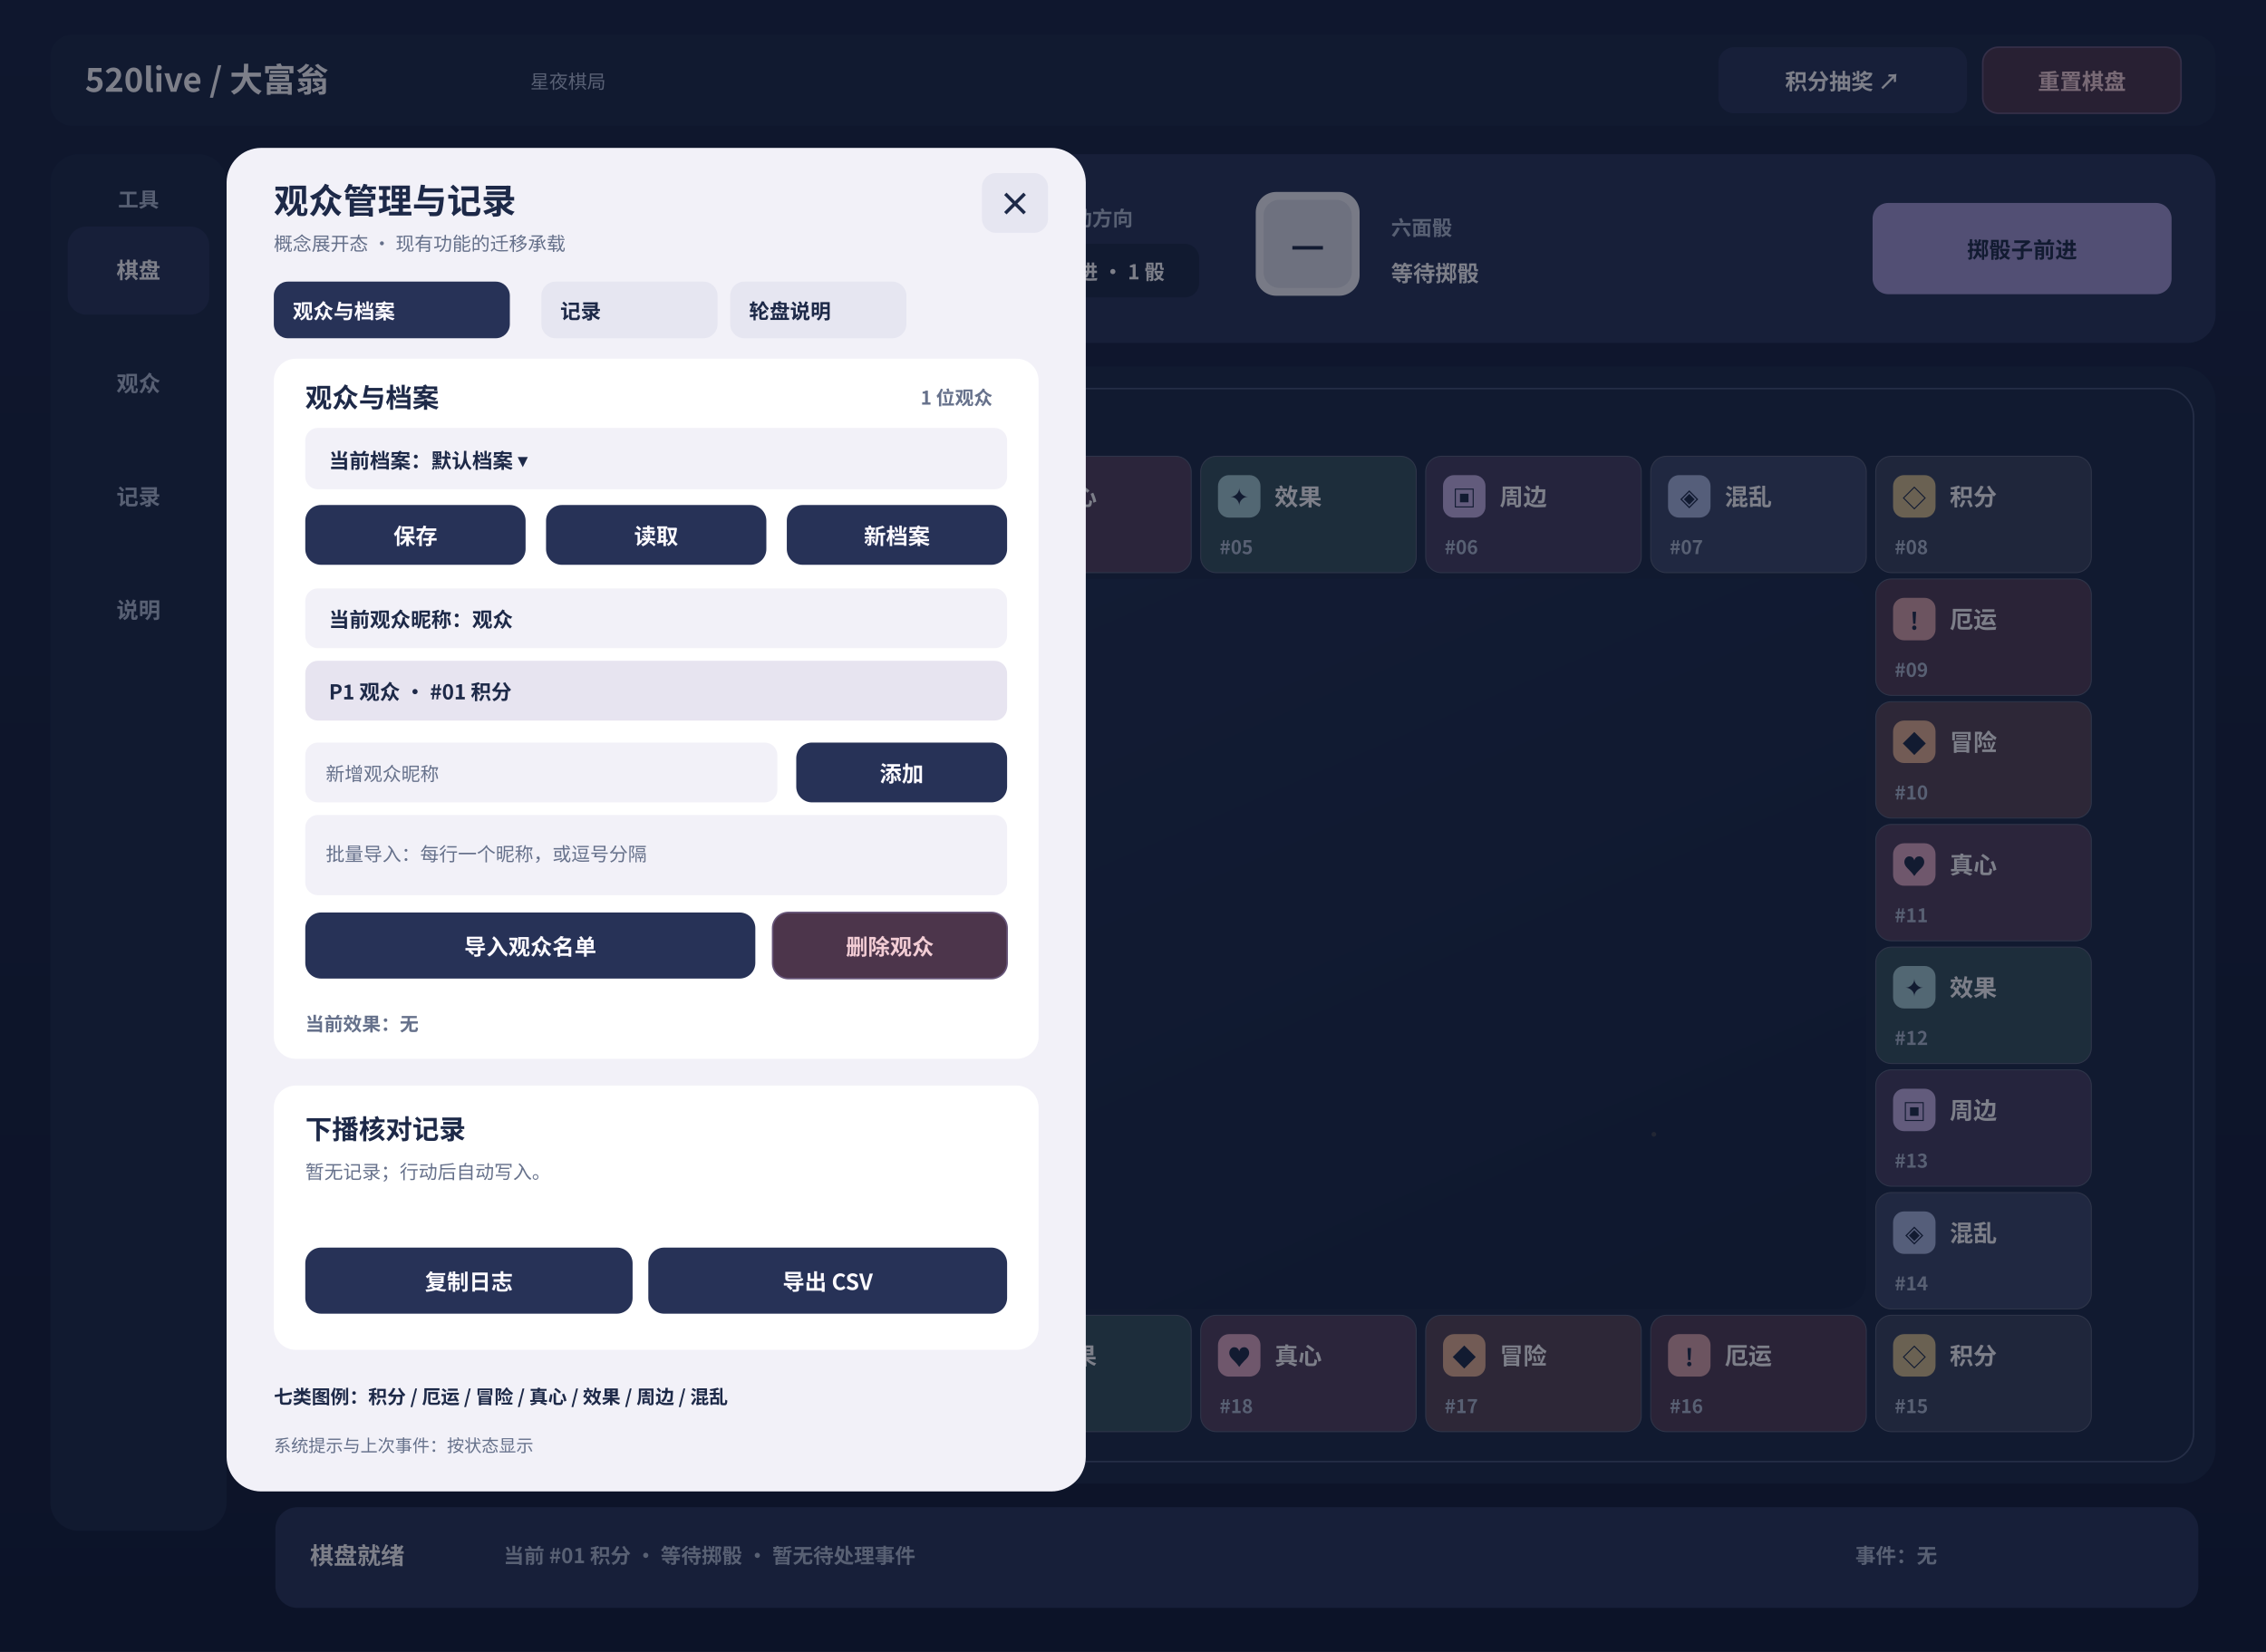
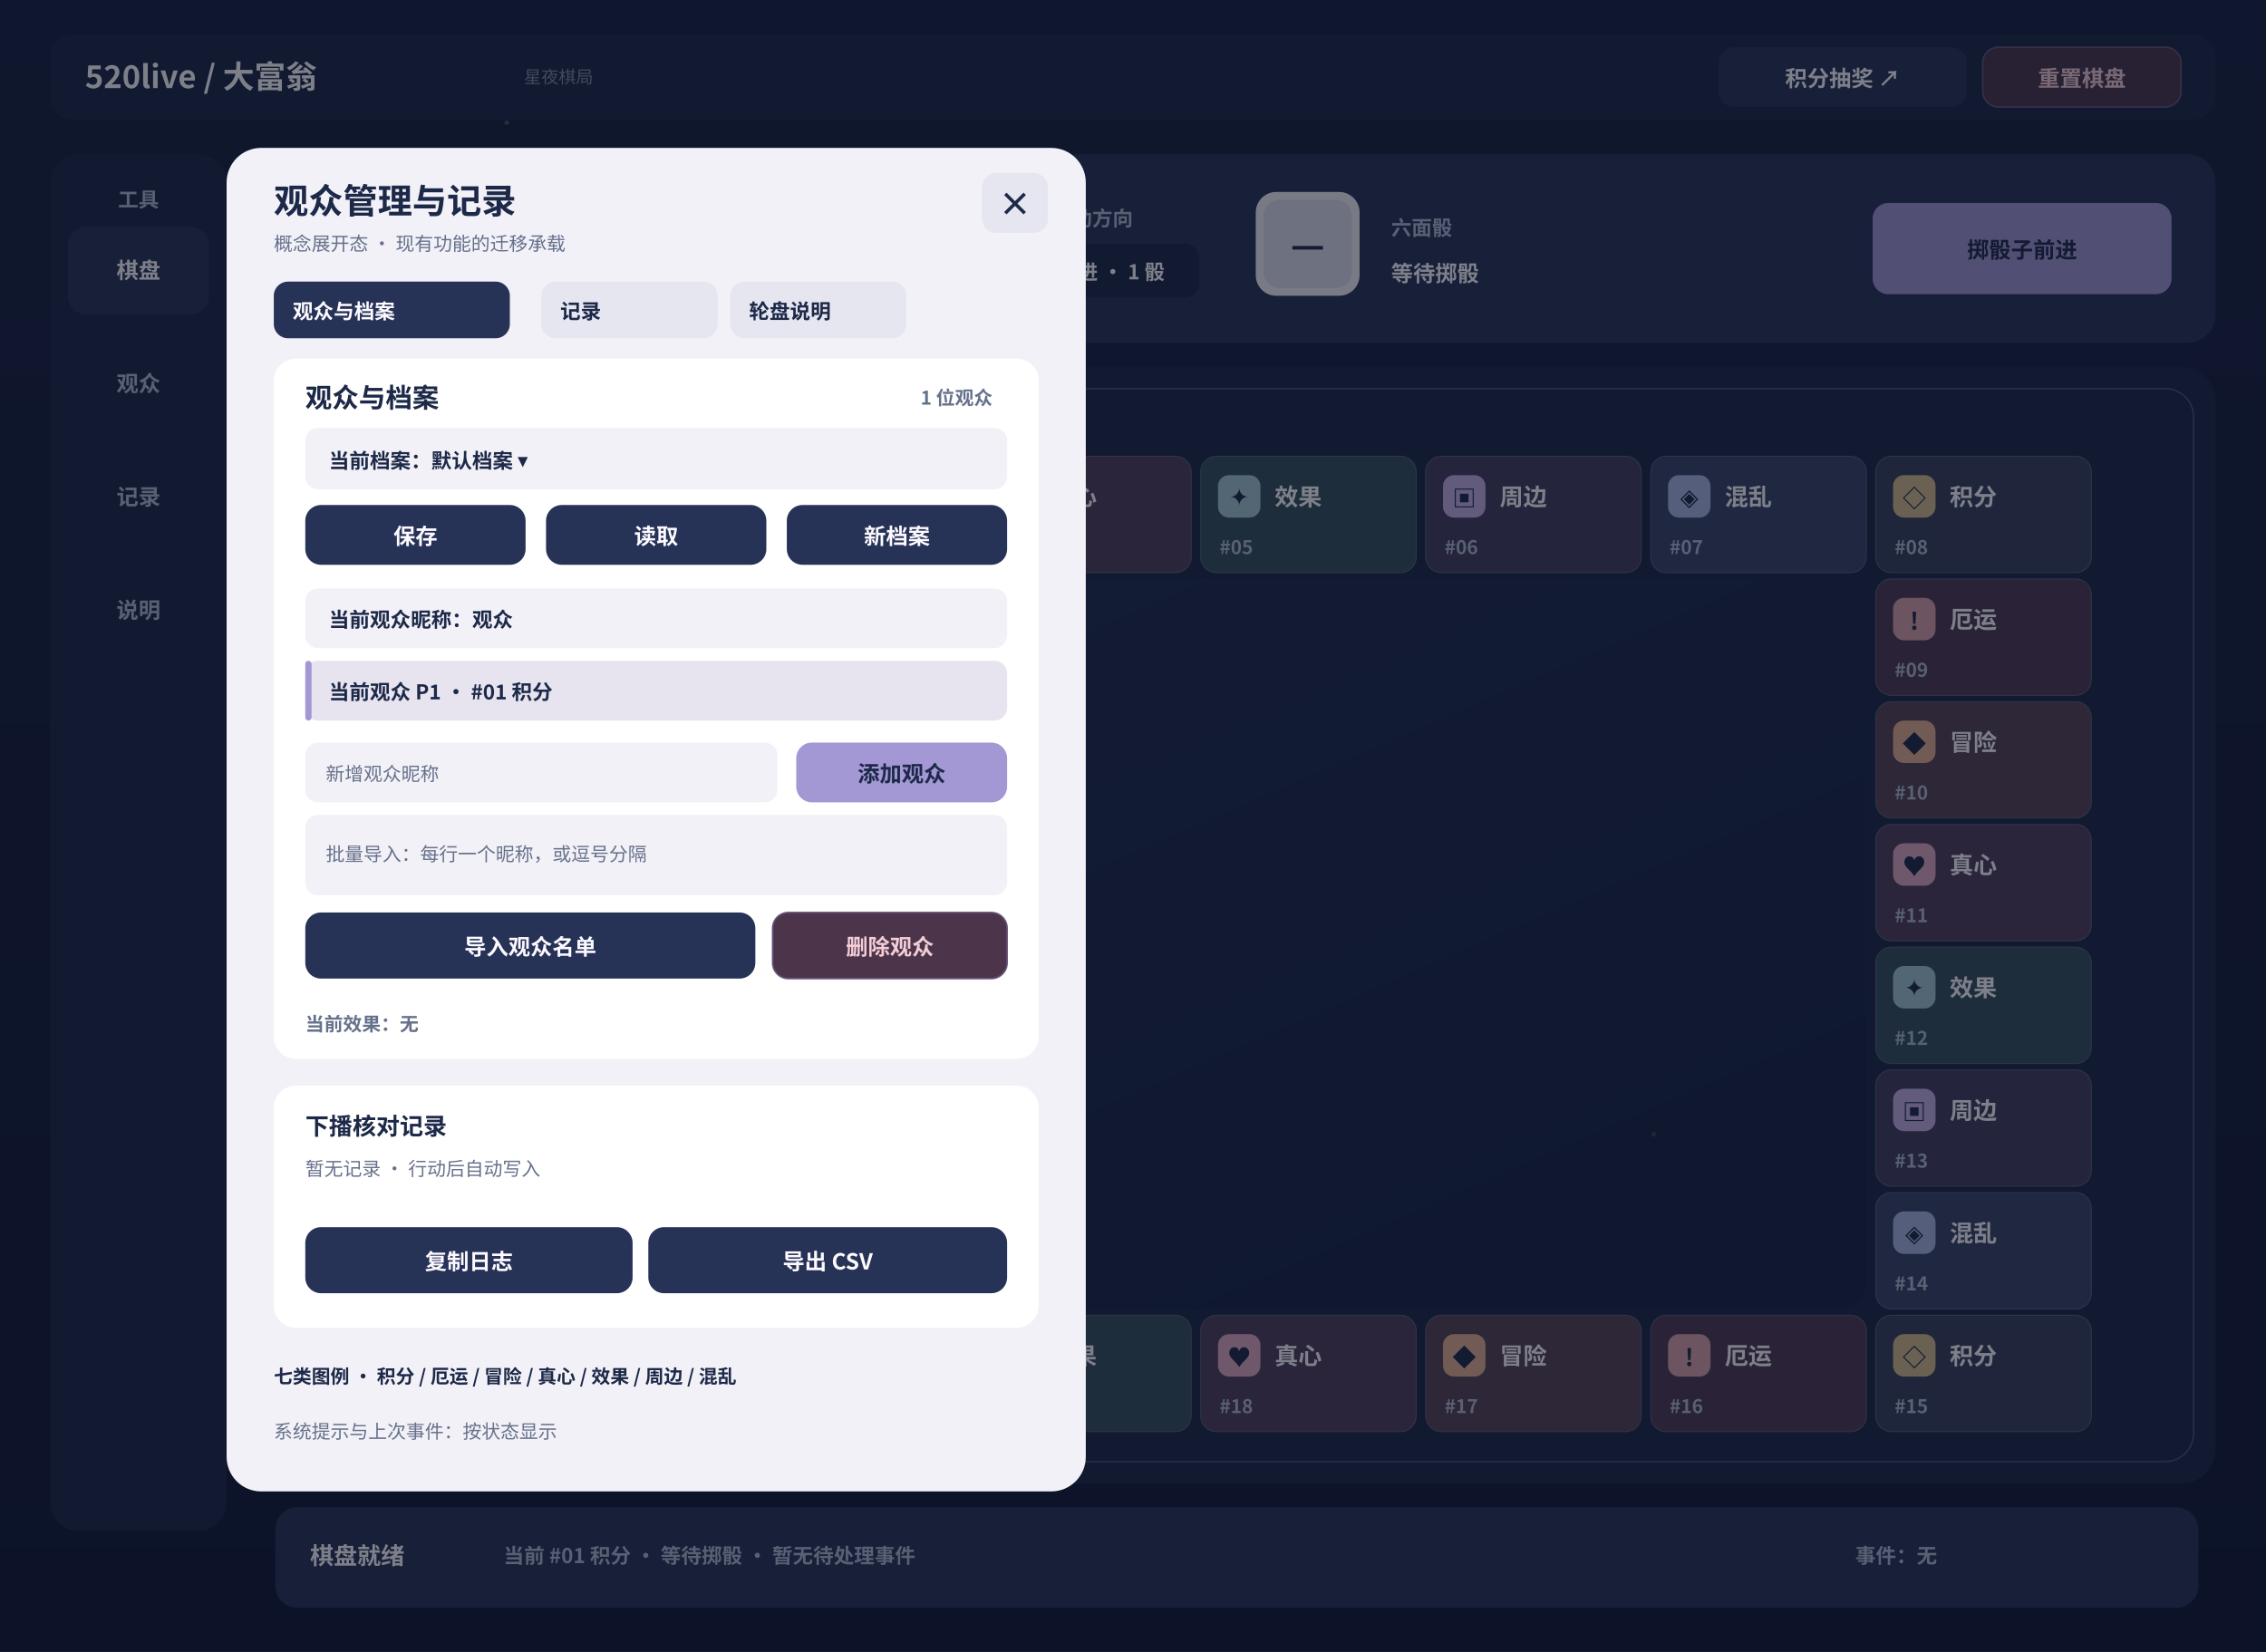
<svg xmlns="http://www.w3.org/2000/svg" width="1440" height="1050" viewBox="0 0 1440 1050" data-design-system="Starry-Luxe-Clear-V2" data-artboard="MON-01-TOOLS-EXPANDED-CONCEPT">
  <style>text { font-family: "Microsoft YaHei", "Noto Sans CJK SC", sans-serif; }</style>
  <defs>
    <linearGradient id="night" x2="0" y2="1">
      <stop stop-color="#172240" />
      <stop offset="1" stop-color="#111A35" />
    </linearGradient>
    <linearGradient id="board-center" x2="0.8" y2="1">
      <stop stop-color="#202D50" />
      <stop offset="1" stop-color="#172341" />
    </linearGradient>
  </defs>
  <rect x="0" y="0" width="1440" height="1050" rx="0" fill="url(#night)" />
  <circle id="ambient-star-1" cx="131" cy="54" r="2" fill="#C9AA76" opacity="0.32" data-role="decoration" />
  <circle id="ambient-star-2" cx="322" cy="78" r="1.5" fill="#C9AA76" opacity="0.32" data-role="decoration" />
  <circle id="ambient-star-3" cx="1031" cy="57" r="1.4" fill="#C9AA76" opacity="0.32" data-role="decoration" />
  <circle id="ambient-star-4" cx="1364" cy="184" r="1.6" fill="#C9AA76" opacity="0.32" data-role="decoration" />
  <circle id="ambient-star-5" cx="95" cy="762" r="1.3" fill="#C9AA76" opacity="0.32" data-role="decoration" />
  <circle id="ambient-star-6" cx="1380" cy="941" r="1.5" fill="#C9AA76" opacity="0.32" data-role="decoration" />
  <g id="MON-HEADER" data-func="MON-F01 MON-F02">
-     <rect x="32" y="22" width="1376" height="58" rx="14" fill="#1B2746" />
-     <text x="54" y="51" fill="#FCFAFF" font-size="21" font-weight="750" text-anchor="start" dominant-baseline="middle">520live  /  大富翁</text>
-     <text x="337" y="52" fill="#AFB9D2" font-size="12" font-weight="500" text-anchor="start" dominant-baseline="middle">星夜棋局</text>
+     <rect x="32" y="22" width="1376" height="54" rx="14" fill="#1B2746" />
+     <text x="54" y="49" fill="#FCFAFF" font-size="20" font-weight="750" text-anchor="start" dominant-baseline="middle">520live  /  大富翁</text>
+     <text x="333" y="49" fill="#AFB9D2" font-size="11" font-weight="500" text-anchor="start" dominant-baseline="middle" opacity="0.68">星夜棋局</text>
  </g>
  <g id="MON-NAV-CARD" data-func="MON-F01" data-state="default" data-role="control">
-     <rect x="1092" y="30" width="158" height="42" rx="10" fill="#273257" />
-     <text x="1171.0" y="52.0" fill="#FCFAFF" font-size="14" font-weight="700" text-anchor="middle" dominant-baseline="middle">积分抽奖 ↗</text>
+     <rect x="1092" y="30" width="158" height="38" rx="10" fill="#273257" />
+     <text x="1171.0" y="50.0" fill="#FCFAFF" font-size="14" font-weight="700" text-anchor="middle" dominant-baseline="middle">积分抽奖 ↗</text>
  </g>
  <g id="MON-RESET" data-func="MON-F02" data-state="default" data-role="control">
-     <rect x="1260" y="30" width="126" height="42" rx="10" fill="#4C354B" stroke="#665478" stroke-width="1" />
-     <text x="1323.0" y="52.0" fill="#F3CDD5" font-size="14" font-weight="700" text-anchor="middle" dominant-baseline="middle">重置棋盘</text>
+     <rect x="1260" y="30" width="126" height="38" rx="10" fill="#4C354B" stroke="#665478" stroke-width="1" />
+     <text x="1323.0" y="50.0" fill="#F3CDD5" font-size="14" font-weight="700" text-anchor="middle" dominant-baseline="middle">重置棋盘</text>
  </g>
  <g id="MON-TOOL-RAIL" data-role="conceptual-disclosure">
    <rect x="32" y="98" width="112" height="875" rx="18" fill="#1B2746" />
    <text x="88" y="127" fill="#AFB9D2" font-size="13" font-weight="600" text-anchor="middle" dominant-baseline="middle">工具</text>
  </g>
  <g id="MON-TOOL-1" data-role="conceptual-disclosure">
    <rect x="43" y="144" width="90" height="56" rx="12" fill="#273257" />
    <text x="88" y="172" fill="#FCFAFF" font-size="14" font-weight="700" text-anchor="middle" dominant-baseline="middle">棋盘</text>
  </g>
  <g id="MON-TOOL-2" data-role="conceptual-disclosure">
    <rect x="43" y="216" width="90" height="56" rx="12" fill="none" />
    <text x="88" y="244" fill="#AFB9D2" font-size="14" font-weight="700" text-anchor="middle" dominant-baseline="middle">观众</text>
  </g>
  <g id="MON-TOOL-3" data-role="conceptual-disclosure">
    <rect x="43" y="288" width="90" height="56" rx="12" fill="none" />
    <text x="88" y="316" fill="#AFB9D2" font-size="14" font-weight="700" text-anchor="middle" dominant-baseline="middle">记录</text>
  </g>
  <g id="MON-TOOL-4" data-role="conceptual-disclosure">
    <rect x="43" y="360" width="90" height="56" rx="12" fill="none" />
    <text x="88" y="388" fill="#AFB9D2" font-size="14" font-weight="700" text-anchor="middle" dominant-baseline="middle">说明</text>
  </g>
  <g id="MON-TURN-CONTROLS" data-func="MON-F07 MON-F08 MON-F11 MON-F12">
    <rect x="160" y="98" width="1248" height="120" rx="18" fill="#273257" />
    <text x="190" y="129" fill="#AFB9D2" font-size="13" font-weight="650" text-anchor="start" dominant-baseline="middle">当前回合</text>
    <text x="190" y="166" fill="#FCFAFF" font-size="27" font-weight="750" text-anchor="start" dominant-baseline="middle">观众 · 第 1 回合</text>
    <text x="488" y="139" fill="#AFB9D2" font-size="13" font-weight="600" text-anchor="start" dominant-baseline="middle">当前位置</text>
    <text x="488" y="170" fill="#FCFAFF" font-size="18" font-weight="700" text-anchor="start" dominant-baseline="middle">#01  积分</text>
    <text x="668" y="139" fill="#AFB9D2" font-size="13" font-weight="600" text-anchor="start" dominant-baseline="middle">移动方向</text>
  </g>
  <g id="MON-DIRECTION" data-func="MON-F08 MON-F12" data-state="default" data-role="status-not-clickable">
    <rect x="650" y="155" width="112" height="34" rx="9" fill="#1B2746" />
    <text x="706" y="173" fill="#FCFAFF" font-size="13" font-weight="650" text-anchor="middle" dominant-baseline="middle">前进 · 1 骰</text>
  </g>
  <g id="MON-DICE-VISUAL" data-state="ready" data-role="die-symbol">
    <rect x="798" y="122" width="66" height="66" rx="13" fill="#F2F1F8" />
    <rect x="803" y="127" width="56" height="56" rx="10" fill="#DDDDEA" />
    <text x="831" y="156" fill="#1D2948" font-size="24" font-weight="700" text-anchor="middle" dominant-baseline="middle">—</text>
  </g>
  <g id="MON-DICE-RESULT" data-func="MON-F07" data-state="ready" data-role="status-not-clickable">
    <text x="884" y="145" fill="#AFB9D2" font-size="13" font-weight="600" text-anchor="start" dominant-baseline="middle">六面骰</text>
    <text x="884" y="174" fill="#FCFAFF" font-size="14" font-weight="650" text-anchor="start" dominant-baseline="middle">等待掷骰</text>
  </g>
  <g id="MON-ACTION-ROLL" data-func="MON-F08 MON-F11" data-state="ready" data-role="control">
    <rect x="1190" y="129" width="190" height="58" rx="10" fill="#A397D4" />
    <text x="1285.0" y="159.0" fill="#1D2948" font-size="14" font-weight="700" text-anchor="middle" dominant-baseline="middle">掷骰子前进</text>
  </g>
  <g id="MON-BOARD" data-func="MON-F09 MON-F10 MON-F11" data-state="ready">
    <rect x="160" y="233" width="1248" height="710" rx="22" fill="#1B2746" />
    <rect x="174" y="247" width="1220" height="682" rx="18" fill="none" stroke="#455273" stroke-width="1" />
    <text x="191" y="262" fill="#AFB9D2" font-size="14" font-weight="650" text-anchor="start" dominant-baseline="middle">28 格环形棋盘</text>
  </g>
  <g id="MON-CELL-01" data-func="MON-F09 MON-F11" data-state="current" data-role="board-cell">
    <rect x="191" y="290" width="137" height="74" rx="10" fill="#39415C" stroke="#C9AA76" stroke-width="2" />
    <rect x="202" y="302" width="27" height="27" rx="7" fill="#D5BD8D" />
    <text x="215.5" y="317" fill="#1D2948" font-size="15" font-weight="800" text-anchor="middle" dominant-baseline="middle">◇</text>
    <text x="238" y="316" fill="#FCFAFF" font-size="15" font-weight="720" text-anchor="start" dominant-baseline="middle">积分</text>
    <text x="203" y="348" fill="#AFB9D2" font-size="12" font-weight="620" text-anchor="start" dominant-baseline="middle">#01</text>
    <g id="MON-PLAYER-TOKEN-1" data-func="MON-F10" data-state="standing" data-role="player-token">
      <circle cx="303" cy="344" r="15" fill="#C9AA76" stroke="#F2F1F8" stroke-width="2" />
      <text x="303" y="345" fill="#1D2948" font-size="10" font-weight="800" text-anchor="middle" dominant-baseline="middle">P1</text>
    </g>
  </g>
  <g id="MON-CELL-02" data-func="MON-F09 MON-F11" data-state="normal" data-role="board-cell">
    <rect x="334" y="290" width="137" height="74" rx="10" fill="#503A53" stroke="#596079" stroke-width="0.6" />
    <rect x="345" y="302" width="27" height="27" rx="7" fill="#D9A1AA" />
    <text x="358.5" y="317" fill="#1D2948" font-size="15" font-weight="800" text-anchor="middle" dominant-baseline="middle">!</text>
    <text x="381" y="316" fill="#FCFAFF" font-size="15" font-weight="720" text-anchor="start" dominant-baseline="middle">厄运</text>
    <text x="346" y="348" fill="#AFB9D2" font-size="12" font-weight="620" text-anchor="start" dominant-baseline="middle">#02</text>
  </g>
  <g id="MON-CELL-03" data-func="MON-F09 MON-F11" data-state="normal" data-role="board-cell">
    <rect x="477" y="290" width="137" height="74" rx="10" fill="#554353" stroke="#596079" stroke-width="0.6" />
    <rect x="488" y="302" width="27" height="27" rx="7" fill="#E5B092" />
    <text x="501.5" y="317" fill="#1D2948" font-size="15" font-weight="800" text-anchor="middle" dominant-baseline="middle">◆</text>
    <text x="524" y="316" fill="#FCFAFF" font-size="15" font-weight="720" text-anchor="start" dominant-baseline="middle">冒险</text>
    <text x="489" y="348" fill="#AFB9D2" font-size="12" font-weight="620" text-anchor="start" dominant-baseline="middle">#03</text>
  </g>
  <g id="MON-CELL-04" data-func="MON-F09 MON-F11" data-state="normal" data-role="board-cell">
    <rect x="620" y="290" width="137" height="74" rx="10" fill="#513F5D" stroke="#596079" stroke-width="0.6" />
    <rect x="631" y="302" width="27" height="27" rx="7" fill="#E0A7C2" />
    <text x="644.5" y="317" fill="#1D2948" font-size="15" font-weight="800" text-anchor="middle" dominant-baseline="middle">♥</text>
    <text x="667" y="316" fill="#FCFAFF" font-size="15" font-weight="720" text-anchor="start" dominant-baseline="middle">真心</text>
    <text x="632" y="348" fill="#AFB9D2" font-size="12" font-weight="620" text-anchor="start" dominant-baseline="middle">#04</text>
  </g>
  <g id="MON-CELL-05" data-func="MON-F09 MON-F11" data-state="normal" data-role="board-cell">
    <rect x="763" y="290" width="137" height="74" rx="10" fill="#35505D" stroke="#596079" stroke-width="0.6" />
    <rect x="774" y="302" width="27" height="27" rx="7" fill="#A4C8D0" />
    <text x="787.5" y="317" fill="#1D2948" font-size="15" font-weight="800" text-anchor="middle" dominant-baseline="middle">✦</text>
    <text x="810" y="316" fill="#FCFAFF" font-size="15" font-weight="720" text-anchor="start" dominant-baseline="middle">效果</text>
    <text x="775" y="348" fill="#AFB9D2" font-size="12" font-weight="620" text-anchor="start" dominant-baseline="middle">#05</text>
  </g>
  <g id="MON-CELL-06" data-func="MON-F09 MON-F11" data-state="normal" data-role="board-cell">
    <rect x="906" y="290" width="137" height="74" rx="10" fill="#443C61" stroke="#596079" stroke-width="0.6" />
    <rect x="917" y="302" width="27" height="27" rx="7" fill="#C5AFE3" />
    <text x="930.5" y="317" fill="#1D2948" font-size="15" font-weight="800" text-anchor="middle" dominant-baseline="middle">▣</text>
    <text x="953" y="316" fill="#FCFAFF" font-size="15" font-weight="720" text-anchor="start" dominant-baseline="middle">周边</text>
    <text x="918" y="348" fill="#AFB9D2" font-size="12" font-weight="620" text-anchor="start" dominant-baseline="middle">#06</text>
  </g>
  <g id="MON-CELL-07" data-func="MON-F09 MON-F11" data-state="normal" data-role="board-cell">
    <rect x="1049" y="290" width="137" height="74" rx="10" fill="#3B4668" stroke="#596079" stroke-width="0.6" />
    <rect x="1060" y="302" width="27" height="27" rx="7" fill="#A9B5E0" />
    <text x="1073.5" y="317" fill="#1D2948" font-size="15" font-weight="800" text-anchor="middle" dominant-baseline="middle">◈</text>
    <text x="1096" y="316" fill="#FCFAFF" font-size="15" font-weight="720" text-anchor="start" dominant-baseline="middle">混乱</text>
    <text x="1061" y="348" fill="#AFB9D2" font-size="12" font-weight="620" text-anchor="start" dominant-baseline="middle">#07</text>
  </g>
  <g id="MON-CELL-08" data-func="MON-F09 MON-F11" data-state="normal" data-role="board-cell">
    <rect x="1192" y="290" width="137" height="74" rx="10" fill="#39415C" stroke="#596079" stroke-width="0.6" />
    <rect x="1203" y="302" width="27" height="27" rx="7" fill="#D5BD8D" />
    <text x="1216.5" y="317" fill="#1D2948" font-size="15" font-weight="800" text-anchor="middle" dominant-baseline="middle">◇</text>
    <text x="1239" y="316" fill="#FCFAFF" font-size="15" font-weight="720" text-anchor="start" dominant-baseline="middle">积分</text>
    <text x="1204" y="348" fill="#AFB9D2" font-size="12" font-weight="620" text-anchor="start" dominant-baseline="middle">#08</text>
  </g>
  <g id="MON-CELL-09" data-func="MON-F09 MON-F11" data-state="normal" data-role="board-cell">
    <rect x="1192" y="368" width="137" height="74" rx="10" fill="#503A53" stroke="#596079" stroke-width="0.6" />
    <rect x="1203" y="380" width="27" height="27" rx="7" fill="#D9A1AA" />
    <text x="1216.5" y="395" fill="#1D2948" font-size="15" font-weight="800" text-anchor="middle" dominant-baseline="middle">!</text>
    <text x="1239" y="394" fill="#FCFAFF" font-size="15" font-weight="720" text-anchor="start" dominant-baseline="middle">厄运</text>
    <text x="1204" y="426" fill="#AFB9D2" font-size="12" font-weight="620" text-anchor="start" dominant-baseline="middle">#09</text>
  </g>
  <g id="MON-CELL-10" data-func="MON-F09 MON-F11" data-state="normal" data-role="board-cell">
    <rect x="1192" y="446" width="137" height="74" rx="10" fill="#554353" stroke="#596079" stroke-width="0.6" />
    <rect x="1203" y="458" width="27" height="27" rx="7" fill="#E5B092" />
    <text x="1216.5" y="473" fill="#1D2948" font-size="15" font-weight="800" text-anchor="middle" dominant-baseline="middle">◆</text>
    <text x="1239" y="472" fill="#FCFAFF" font-size="15" font-weight="720" text-anchor="start" dominant-baseline="middle">冒险</text>
    <text x="1204" y="504" fill="#AFB9D2" font-size="12" font-weight="620" text-anchor="start" dominant-baseline="middle">#10</text>
  </g>
  <g id="MON-CELL-11" data-func="MON-F09 MON-F11" data-state="normal" data-role="board-cell">
    <rect x="1192" y="524" width="137" height="74" rx="10" fill="#513F5D" stroke="#596079" stroke-width="0.6" />
    <rect x="1203" y="536" width="27" height="27" rx="7" fill="#E0A7C2" />
    <text x="1216.5" y="551" fill="#1D2948" font-size="15" font-weight="800" text-anchor="middle" dominant-baseline="middle">♥</text>
    <text x="1239" y="550" fill="#FCFAFF" font-size="15" font-weight="720" text-anchor="start" dominant-baseline="middle">真心</text>
    <text x="1204" y="582" fill="#AFB9D2" font-size="12" font-weight="620" text-anchor="start" dominant-baseline="middle">#11</text>
  </g>
  <g id="MON-CELL-12" data-func="MON-F09 MON-F11" data-state="normal" data-role="board-cell">
    <rect x="1192" y="602" width="137" height="74" rx="10" fill="#35505D" stroke="#596079" stroke-width="0.6" />
    <rect x="1203" y="614" width="27" height="27" rx="7" fill="#A4C8D0" />
    <text x="1216.5" y="629" fill="#1D2948" font-size="15" font-weight="800" text-anchor="middle" dominant-baseline="middle">✦</text>
    <text x="1239" y="628" fill="#FCFAFF" font-size="15" font-weight="720" text-anchor="start" dominant-baseline="middle">效果</text>
    <text x="1204" y="660" fill="#AFB9D2" font-size="12" font-weight="620" text-anchor="start" dominant-baseline="middle">#12</text>
  </g>
  <g id="MON-CELL-13" data-func="MON-F09 MON-F11" data-state="normal" data-role="board-cell">
    <rect x="1192" y="680" width="137" height="74" rx="10" fill="#443C61" stroke="#596079" stroke-width="0.6" />
    <rect x="1203" y="692" width="27" height="27" rx="7" fill="#C5AFE3" />
    <text x="1216.5" y="707" fill="#1D2948" font-size="15" font-weight="800" text-anchor="middle" dominant-baseline="middle">▣</text>
    <text x="1239" y="706" fill="#FCFAFF" font-size="15" font-weight="720" text-anchor="start" dominant-baseline="middle">周边</text>
    <text x="1204" y="738" fill="#AFB9D2" font-size="12" font-weight="620" text-anchor="start" dominant-baseline="middle">#13</text>
  </g>
  <g id="MON-CELL-14" data-func="MON-F09 MON-F11" data-state="normal" data-role="board-cell">
    <rect x="1192" y="758" width="137" height="74" rx="10" fill="#3B4668" stroke="#596079" stroke-width="0.6" />
    <rect x="1203" y="770" width="27" height="27" rx="7" fill="#A9B5E0" />
    <text x="1216.5" y="785" fill="#1D2948" font-size="15" font-weight="800" text-anchor="middle" dominant-baseline="middle">◈</text>
    <text x="1239" y="784" fill="#FCFAFF" font-size="15" font-weight="720" text-anchor="start" dominant-baseline="middle">混乱</text>
    <text x="1204" y="816" fill="#AFB9D2" font-size="12" font-weight="620" text-anchor="start" dominant-baseline="middle">#14</text>
  </g>
  <g id="MON-CELL-15" data-func="MON-F09 MON-F11" data-state="normal" data-role="board-cell">
    <rect x="1192" y="836" width="137" height="74" rx="10" fill="#39415C" stroke="#596079" stroke-width="0.6" />
    <rect x="1203" y="848" width="27" height="27" rx="7" fill="#D5BD8D" />
    <text x="1216.5" y="863" fill="#1D2948" font-size="15" font-weight="800" text-anchor="middle" dominant-baseline="middle">◇</text>
    <text x="1239" y="862" fill="#FCFAFF" font-size="15" font-weight="720" text-anchor="start" dominant-baseline="middle">积分</text>
    <text x="1204" y="894" fill="#AFB9D2" font-size="12" font-weight="620" text-anchor="start" dominant-baseline="middle">#15</text>
  </g>
  <g id="MON-CELL-16" data-func="MON-F09 MON-F11" data-state="normal" data-role="board-cell">
    <rect x="1049" y="836" width="137" height="74" rx="10" fill="#503A53" stroke="#596079" stroke-width="0.6" />
    <rect x="1060" y="848" width="27" height="27" rx="7" fill="#D9A1AA" />
    <text x="1073.5" y="863" fill="#1D2948" font-size="15" font-weight="800" text-anchor="middle" dominant-baseline="middle">!</text>
    <text x="1096" y="862" fill="#FCFAFF" font-size="15" font-weight="720" text-anchor="start" dominant-baseline="middle">厄运</text>
    <text x="1061" y="894" fill="#AFB9D2" font-size="12" font-weight="620" text-anchor="start" dominant-baseline="middle">#16</text>
  </g>
  <g id="MON-CELL-17" data-func="MON-F09 MON-F11" data-state="normal" data-role="board-cell">
    <rect x="906" y="836" width="137" height="74" rx="10" fill="#554353" stroke="#596079" stroke-width="0.6" />
    <rect x="917" y="848" width="27" height="27" rx="7" fill="#E5B092" />
    <text x="930.5" y="863" fill="#1D2948" font-size="15" font-weight="800" text-anchor="middle" dominant-baseline="middle">◆</text>
    <text x="953" y="862" fill="#FCFAFF" font-size="15" font-weight="720" text-anchor="start" dominant-baseline="middle">冒险</text>
    <text x="918" y="894" fill="#AFB9D2" font-size="12" font-weight="620" text-anchor="start" dominant-baseline="middle">#17</text>
  </g>
  <g id="MON-CELL-18" data-func="MON-F09 MON-F11" data-state="normal" data-role="board-cell">
    <rect x="763" y="836" width="137" height="74" rx="10" fill="#513F5D" stroke="#596079" stroke-width="0.6" />
    <rect x="774" y="848" width="27" height="27" rx="7" fill="#E0A7C2" />
    <text x="787.5" y="863" fill="#1D2948" font-size="15" font-weight="800" text-anchor="middle" dominant-baseline="middle">♥</text>
    <text x="810" y="862" fill="#FCFAFF" font-size="15" font-weight="720" text-anchor="start" dominant-baseline="middle">真心</text>
    <text x="775" y="894" fill="#AFB9D2" font-size="12" font-weight="620" text-anchor="start" dominant-baseline="middle">#18</text>
  </g>
  <g id="MON-CELL-19" data-func="MON-F09 MON-F11" data-state="normal" data-role="board-cell">
    <rect x="620" y="836" width="137" height="74" rx="10" fill="#35505D" stroke="#596079" stroke-width="0.6" />
    <rect x="631" y="848" width="27" height="27" rx="7" fill="#A4C8D0" />
    <text x="644.5" y="863" fill="#1D2948" font-size="15" font-weight="800" text-anchor="middle" dominant-baseline="middle">✦</text>
    <text x="667" y="862" fill="#FCFAFF" font-size="15" font-weight="720" text-anchor="start" dominant-baseline="middle">效果</text>
    <text x="632" y="894" fill="#AFB9D2" font-size="12" font-weight="620" text-anchor="start" dominant-baseline="middle">#19</text>
  </g>
  <g id="MON-CELL-20" data-func="MON-F09 MON-F11" data-state="normal" data-role="board-cell">
    <rect x="477" y="836" width="137" height="74" rx="10" fill="#443C61" stroke="#596079" stroke-width="0.6" />
    <rect x="488" y="848" width="27" height="27" rx="7" fill="#C5AFE3" />
    <text x="501.5" y="863" fill="#1D2948" font-size="15" font-weight="800" text-anchor="middle" dominant-baseline="middle">▣</text>
    <text x="524" y="862" fill="#FCFAFF" font-size="15" font-weight="720" text-anchor="start" dominant-baseline="middle">周边</text>
    <text x="489" y="894" fill="#AFB9D2" font-size="12" font-weight="620" text-anchor="start" dominant-baseline="middle">#20</text>
  </g>
  <g id="MON-CELL-21" data-func="MON-F09 MON-F11" data-state="normal" data-role="board-cell">
    <rect x="334" y="836" width="137" height="74" rx="10" fill="#3B4668" stroke="#596079" stroke-width="0.6" />
    <rect x="345" y="848" width="27" height="27" rx="7" fill="#A9B5E0" />
    <text x="358.5" y="863" fill="#1D2948" font-size="15" font-weight="800" text-anchor="middle" dominant-baseline="middle">◈</text>
    <text x="381" y="862" fill="#FCFAFF" font-size="15" font-weight="720" text-anchor="start" dominant-baseline="middle">混乱</text>
    <text x="346" y="894" fill="#AFB9D2" font-size="12" font-weight="620" text-anchor="start" dominant-baseline="middle">#21</text>
  </g>
  <g id="MON-CELL-22" data-func="MON-F09 MON-F11" data-state="normal" data-role="board-cell">
    <rect x="191" y="836" width="137" height="74" rx="10" fill="#39415C" stroke="#596079" stroke-width="0.6" />
    <rect x="202" y="848" width="27" height="27" rx="7" fill="#D5BD8D" />
    <text x="215.5" y="863" fill="#1D2948" font-size="15" font-weight="800" text-anchor="middle" dominant-baseline="middle">◇</text>
    <text x="238" y="862" fill="#FCFAFF" font-size="15" font-weight="720" text-anchor="start" dominant-baseline="middle">积分</text>
    <text x="203" y="894" fill="#AFB9D2" font-size="12" font-weight="620" text-anchor="start" dominant-baseline="middle">#22</text>
  </g>
  <g id="MON-CELL-23" data-func="MON-F09 MON-F11" data-state="normal" data-role="board-cell">
    <rect x="191" y="758" width="137" height="74" rx="10" fill="#503A53" stroke="#596079" stroke-width="0.6" />
    <rect x="202" y="770" width="27" height="27" rx="7" fill="#D9A1AA" />
    <text x="215.5" y="785" fill="#1D2948" font-size="15" font-weight="800" text-anchor="middle" dominant-baseline="middle">!</text>
    <text x="238" y="784" fill="#FCFAFF" font-size="15" font-weight="720" text-anchor="start" dominant-baseline="middle">厄运</text>
    <text x="203" y="816" fill="#AFB9D2" font-size="12" font-weight="620" text-anchor="start" dominant-baseline="middle">#23</text>
  </g>
  <g id="MON-CELL-24" data-func="MON-F09 MON-F11" data-state="normal" data-role="board-cell">
    <rect x="191" y="680" width="137" height="74" rx="10" fill="#554353" stroke="#596079" stroke-width="0.6" />
    <rect x="202" y="692" width="27" height="27" rx="7" fill="#E5B092" />
    <text x="215.5" y="707" fill="#1D2948" font-size="15" font-weight="800" text-anchor="middle" dominant-baseline="middle">◆</text>
    <text x="238" y="706" fill="#FCFAFF" font-size="15" font-weight="720" text-anchor="start" dominant-baseline="middle">冒险</text>
    <text x="203" y="738" fill="#AFB9D2" font-size="12" font-weight="620" text-anchor="start" dominant-baseline="middle">#24</text>
  </g>
  <g id="MON-CELL-25" data-func="MON-F09 MON-F11" data-state="normal" data-role="board-cell">
    <rect x="191" y="602" width="137" height="74" rx="10" fill="#513F5D" stroke="#596079" stroke-width="0.6" />
    <rect x="202" y="614" width="27" height="27" rx="7" fill="#E0A7C2" />
    <text x="215.5" y="629" fill="#1D2948" font-size="15" font-weight="800" text-anchor="middle" dominant-baseline="middle">♥</text>
    <text x="238" y="628" fill="#FCFAFF" font-size="15" font-weight="720" text-anchor="start" dominant-baseline="middle">真心</text>
    <text x="203" y="660" fill="#AFB9D2" font-size="12" font-weight="620" text-anchor="start" dominant-baseline="middle">#25</text>
  </g>
  <g id="MON-CELL-26" data-func="MON-F09 MON-F11" data-state="normal" data-role="board-cell">
    <rect x="191" y="524" width="137" height="74" rx="10" fill="#35505D" stroke="#596079" stroke-width="0.6" />
    <rect x="202" y="536" width="27" height="27" rx="7" fill="#A4C8D0" />
    <text x="215.5" y="551" fill="#1D2948" font-size="15" font-weight="800" text-anchor="middle" dominant-baseline="middle">✦</text>
    <text x="238" y="550" fill="#FCFAFF" font-size="15" font-weight="720" text-anchor="start" dominant-baseline="middle">效果</text>
    <text x="203" y="582" fill="#AFB9D2" font-size="12" font-weight="620" text-anchor="start" dominant-baseline="middle">#26</text>
  </g>
  <g id="MON-CELL-27" data-func="MON-F09 MON-F11" data-state="normal" data-role="board-cell">
    <rect x="191" y="446" width="137" height="74" rx="10" fill="#443C61" stroke="#596079" stroke-width="0.6" />
    <rect x="202" y="458" width="27" height="27" rx="7" fill="#C5AFE3" />
    <text x="215.5" y="473" fill="#1D2948" font-size="15" font-weight="800" text-anchor="middle" dominant-baseline="middle">▣</text>
    <text x="238" y="472" fill="#FCFAFF" font-size="15" font-weight="720" text-anchor="start" dominant-baseline="middle">周边</text>
    <text x="203" y="504" fill="#AFB9D2" font-size="12" font-weight="620" text-anchor="start" dominant-baseline="middle">#27</text>
  </g>
  <g id="MON-CELL-28" data-func="MON-F09 MON-F11" data-state="normal" data-role="board-cell">
    <rect x="191" y="368" width="137" height="74" rx="10" fill="#3B4668" stroke="#596079" stroke-width="0.6" />
    <rect x="202" y="380" width="27" height="27" rx="7" fill="#A9B5E0" />
    <text x="215.5" y="395" fill="#1D2948" font-size="15" font-weight="800" text-anchor="middle" dominant-baseline="middle">◈</text>
    <text x="238" y="394" fill="#FCFAFF" font-size="15" font-weight="720" text-anchor="start" dominant-baseline="middle">混乱</text>
    <text x="203" y="426" fill="#AFB9D2" font-size="12" font-weight="620" text-anchor="start" dominant-baseline="middle">#28</text>
  </g>
  <g id="MON-BOARD-CENTER" data-role="empty-center">
    <rect x="334" y="368" width="852" height="464" rx="18" fill="url(#board-center)" />
    <circle cx="454" cy="429" r="1.5" fill="#C9AA76" opacity="0.28" />
    <circle cx="1051" cy="721" r="1.5" fill="#C9AA76" opacity="0.22" />
  </g>
  <g id="MON-BOARD-STATUS" data-func="MON-F09 MON-F10 MON-F11" data-state="ready" data-role="status">
    <rect x="175" y="958" width="1222" height="64" rx="14" fill="#273257" />
    <text x="197" y="989" fill="#FCFAFF" font-size="15" font-weight="700" text-anchor="start" dominant-baseline="middle">棋盘就绪</text>
    <text x="320" y="989" fill="#AFB9D2" font-size="13" font-weight="550" text-anchor="start" dominant-baseline="middle">当前 #01 积分   ·   等待掷骰   ·   暂无待处理事件</text>
  </g>
  <g id="MON-LAST-EVENT" data-func="MON-F11 MON-F13" data-state="ready" data-role="status">
    <text x="1179" y="989" fill="#AFB9D2" font-size="13" font-weight="550" text-anchor="start" dominant-baseline="middle">事件：无</text>
  </g>
  <rect x="0" y="0" width="1440" height="1050" rx="0" fill="#080D1D" opacity="0.52" />
  <g id="MON-TOOLS-DRAWER" data-role="conceptual-panel">
    <rect x="144" y="94" width="546" height="854" rx="22" fill="#F2F1F8" />
    <text x="174" y="128" fill="#1D2948" font-size="22" font-weight="750" text-anchor="start" dominant-baseline="middle">观众管理与记录</text>
    <text x="174" y="155" fill="#65708A" font-size="12" font-weight="500" text-anchor="start" dominant-baseline="middle">概念展开态 · 现有功能的迁移承载</text>
  </g>
  <g id="MON-DRAWER-CLOSE" data-role="conceptual-disclosure">
    <rect x="624" y="110" width="42" height="38" rx="9" fill="#E6E6F1" />
    <text x="645" y="130" fill="#1D2948" font-size="21" font-weight="700" text-anchor="middle" dominant-baseline="middle">×</text>
  </g>
  <g id="MON-DRAWER-TAB-1" data-role="conceptual-disclosure">
    <rect x="174" y="179" width="150" height="36" rx="9" fill="#273257" />
    <text x="186" y="198" fill="#FCFAFF" font-size="13" font-weight="650" text-anchor="start" dominant-baseline="middle">观众与档案</text>
  </g>
  <g id="MON-DRAWER-TAB-2" data-role="conceptual-disclosure">
    <rect x="344" y="179" width="112" height="36" rx="9" fill="#E6E6F1" />
    <text x="356" y="198" fill="#1D2948" font-size="13" font-weight="650" text-anchor="start" dominant-baseline="middle">记录</text>
  </g>
  <g id="MON-DRAWER-TAB-3" data-role="conceptual-disclosure">
    <rect x="464" y="179" width="112" height="36" rx="9" fill="#E6E6F1" />
    <text x="476" y="198" fill="#1D2948" font-size="13" font-weight="650" text-anchor="start" dominant-baseline="middle">轮盘说明</text>
  </g>
  <g id="MON-AUDIENCE" data-func="MON-F03 MON-F04 MON-F05 MON-F06 MON-F12">
    <rect x="174" y="228" width="486" height="445" rx="14" fill="#FFFFFF" />
    <text x="194" y="253" fill="#1D2948" font-size="17" font-weight="750" text-anchor="start" dominant-baseline="middle">观众与档案</text>
  </g>
  <g id="MON-USER-COUNT" data-func="MON-F05" data-state="one" data-role="status">
    <text x="585" y="253" fill="#66718B" font-size="12" font-weight="600" text-anchor="start" dominant-baseline="middle">1 位观众</text>
  </g>
  <g id="MON-PROFILE-SELECT" data-func="MON-F03" data-state="default" data-role="control">
    <rect x="194" y="272" width="446" height="39" rx="8" fill="#F2F1F8" />
    <text x="209" y="293" fill="#1D2948" font-size="13" font-weight="600" text-anchor="start" dominant-baseline="middle">当前档案：默认档案  ▾</text>
  </g>
  <g id="MON-PROFILE-SAVE" data-func="MON-F03" data-state="default" data-role="control">
    <rect x="194" y="321" width="140" height="38" rx="10" fill="#273257" />
    <text x="264.0" y="341.0" fill="#FCFAFF" font-size="14" font-weight="700" text-anchor="middle" dominant-baseline="middle">保存</text>
  </g>
  <g id="MON-PROFILE-LOAD" data-func="MON-F03" data-state="default" data-role="control">
    <rect x="347" y="321" width="140" height="38" rx="10" fill="#273257" />
    <text x="417.0" y="341.0" fill="#FCFAFF" font-size="14" font-weight="700" text-anchor="middle" dominant-baseline="middle">读取</text>
  </g>
  <g id="MON-PROFILE-NEW" data-func="MON-F03" data-state="default" data-role="control">
    <rect x="500" y="321" width="140" height="38" rx="10" fill="#273257" />
    <text x="570.0" y="341.0" fill="#FCFAFF" font-size="14" font-weight="700" text-anchor="middle" dominant-baseline="middle">新档案</text>
  </g>
  <g id="MON-AUDIENCE-EDIT" data-func="MON-F04" data-state="editable" data-role="control">
    <rect x="194" y="374" width="446" height="38" rx="8" fill="#F2F1F8" />
    <text x="209" y="394" fill="#1D2948" font-size="13" font-weight="550" text-anchor="start" dominant-baseline="middle">当前观众昵称：观众</text>
  </g>
  <g id="MON-USER-SELECT" data-func="MON-F05" data-state="selected" data-role="control">
    <rect x="194" y="420" width="446" height="38" rx="8" fill="#E7E4F0" />
-     <text x="209" y="440" fill="#1D2948" font-size="13" font-weight="650" text-anchor="start" dominant-baseline="middle">P1  观众   ·   #01  积分</text>
+     <rect x="194" y="420" width="4" height="38" rx="2" fill="#A397D4" />
+     <text x="209" y="440" fill="#1D2948" font-size="13" font-weight="650" text-anchor="start" dominant-baseline="middle">当前观众  P1  ·  #01 积分</text>
  </g>
  <g id="MON-USER-INPUT" data-func="MON-F05" data-state="empty" data-role="control">
    <rect x="194" y="472" width="300" height="38" rx="8" fill="#F2F1F8" />
    <text x="207" y="492" fill="#66718B" font-size="12" font-weight="500" text-anchor="start" dominant-baseline="middle">新增观众昵称</text>
  </g>
  <g id="MON-USER-ADD" data-func="MON-F05" data-state="default" data-role="control">
-     <rect x="506" y="472" width="134" height="38" rx="10" fill="#273257" />
-     <text x="573.0" y="492.0" fill="#FCFAFF" font-size="14" font-weight="700" text-anchor="middle" dominant-baseline="middle">添加</text>
+     <rect x="506" y="472" width="134" height="38" rx="10" fill="#A397D4" />
+     <text x="573.0" y="492.0" fill="#1D2948" font-size="14" font-weight="700" text-anchor="middle" dominant-baseline="middle">添加观众</text>
  </g>
  <g id="MON-USER-BULK" data-func="MON-F05" data-state="empty" data-role="control">
    <rect x="194" y="518" width="446" height="51" rx="8" fill="#F2F1F8" />
    <text x="207" y="543" fill="#66718B" font-size="12" font-weight="500" text-anchor="start" dominant-baseline="middle">批量导入：每行一个昵称，或逗号分隔</text>
  </g>
  <g id="MON-USER-IMPORT" data-func="MON-F05" data-state="default" data-role="control">
    <rect x="194" y="580" width="286" height="42" rx="10" fill="#273257" />
    <text x="337.0" y="602.0" fill="#FCFAFF" font-size="14" font-weight="700" text-anchor="middle" dominant-baseline="middle">导入观众名单</text>
  </g>
  <g id="MON-USER-DELETE" data-func="MON-F05 MON-F06" data-state="default" data-role="control">
    <rect x="491" y="580" width="149" height="42" rx="10" fill="#4C354B" stroke="#665478" stroke-width="1" />
    <text x="565.5" y="602.0" fill="#F3CDD5" font-size="14" font-weight="700" text-anchor="middle" dominant-baseline="middle">删除观众</text>
  </g>
  <g id="MON-EFFECTS" data-func="MON-F12" data-state="none" data-role="status">
    <text x="194" y="651" fill="#66718B" font-size="12" font-weight="550" text-anchor="start" dominant-baseline="middle">当前效果：无</text>
  </g>
  <g id="MON-LOGS" data-func="MON-F13 MON-F14" data-state="empty">
-     <rect x="174" y="690" width="486" height="168" rx="14" fill="#FFFFFF" />
-     <text x="194" y="718" fill="#1D2948" font-size="17" font-weight="750" text-anchor="start" dominant-baseline="middle">下播核对记录</text>
-     <text x="194" y="745" fill="#66718B" font-size="12" font-weight="500" text-anchor="start" dominant-baseline="middle">暂无记录；行动后自动写入。</text>
+     <rect x="174" y="690" width="486" height="154" rx="14" fill="#FFFFFF" />
+     <text x="194" y="716" fill="#1D2948" font-size="15" font-weight="750" text-anchor="start" dominant-baseline="middle">下播核对记录</text>
+     <text x="194" y="743" fill="#66718B" font-size="12" font-weight="500" text-anchor="start" dominant-baseline="middle">暂无记录 · 行动后自动写入</text>
  </g>
  <g id="MON-LOG-COPY" data-func="MON-F14" data-state="default" data-role="control">
-     <rect x="194" y="793" width="208" height="42" rx="10" fill="#273257" />
-     <text x="298.0" y="815.0" fill="#FCFAFF" font-size="14" font-weight="700" text-anchor="middle" dominant-baseline="middle">复制日志</text>
+     <rect x="194" y="780" width="208" height="42" rx="10" fill="#273257" />
+     <text x="298.0" y="802.0" fill="#FCFAFF" font-size="14" font-weight="700" text-anchor="middle" dominant-baseline="middle">复制日志</text>
  </g>
  <g id="MON-LOG-CSV" data-func="MON-F14" data-state="default" data-role="control">
-     <rect x="412" y="793" width="228" height="42" rx="10" fill="#273257" />
-     <text x="526.0" y="815.0" fill="#FCFAFF" font-size="14" font-weight="700" text-anchor="middle" dominant-baseline="middle">导出 CSV</text>
-   </g>
-   <g id="MON-LEGEND" data-func="MON-F15" data-state="collapsed-content" data-role="informational">
-     <text x="174" y="888" fill="#1D2948" font-size="12" font-weight="600" text-anchor="start" dominant-baseline="middle">七类图例：积分 / 厄运 / 冒险 / 真心 / 效果 / 周边 / 混乱</text>
+     <rect x="412" y="780" width="228" height="42" rx="10" fill="#273257" />
+     <text x="526.0" y="802.0" fill="#FCFAFF" font-size="14" font-weight="700" text-anchor="middle" dominant-baseline="middle">导出 CSV</text>
+   </g>
+   <g id="MON-LEGEND" data-func="MON-F15" data-state="summary" data-role="informational">
+     <text x="174" y="875" fill="#1D2948" font-size="12" font-weight="600" text-anchor="start" dominant-baseline="middle">七类图例  ·  积分 / 厄运 / 冒险 / 真心 / 效果 / 周边 / 混乱</text>
  </g>
  <g id="MON-FEEDBACK" data-func="MON-F13" data-state="none" data-role="status">
-     <text x="174" y="919" fill="#66718B" font-size="11" font-weight="500" text-anchor="start" dominant-baseline="middle">系统提示与上次事件：按状态显示</text>
+     <text x="174" y="910" fill="#66718B" font-size="12" font-weight="500" text-anchor="start" dominant-baseline="middle">系统提示与上次事件：按状态显示</text>
  </g>
</svg>
